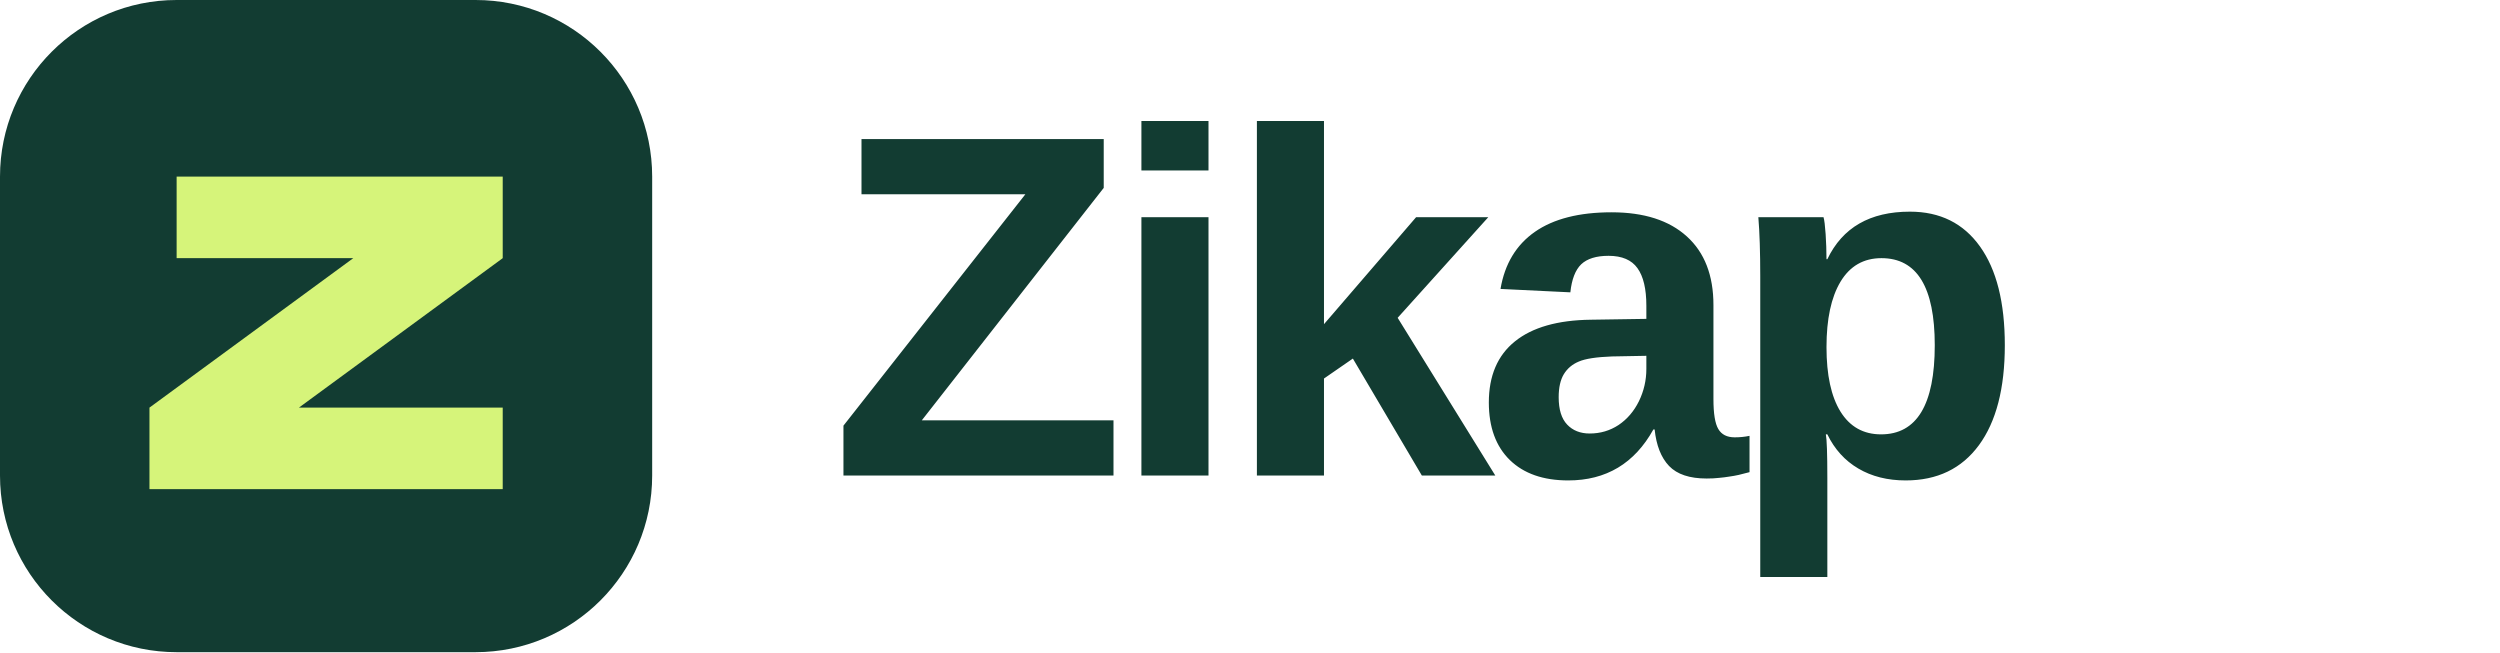
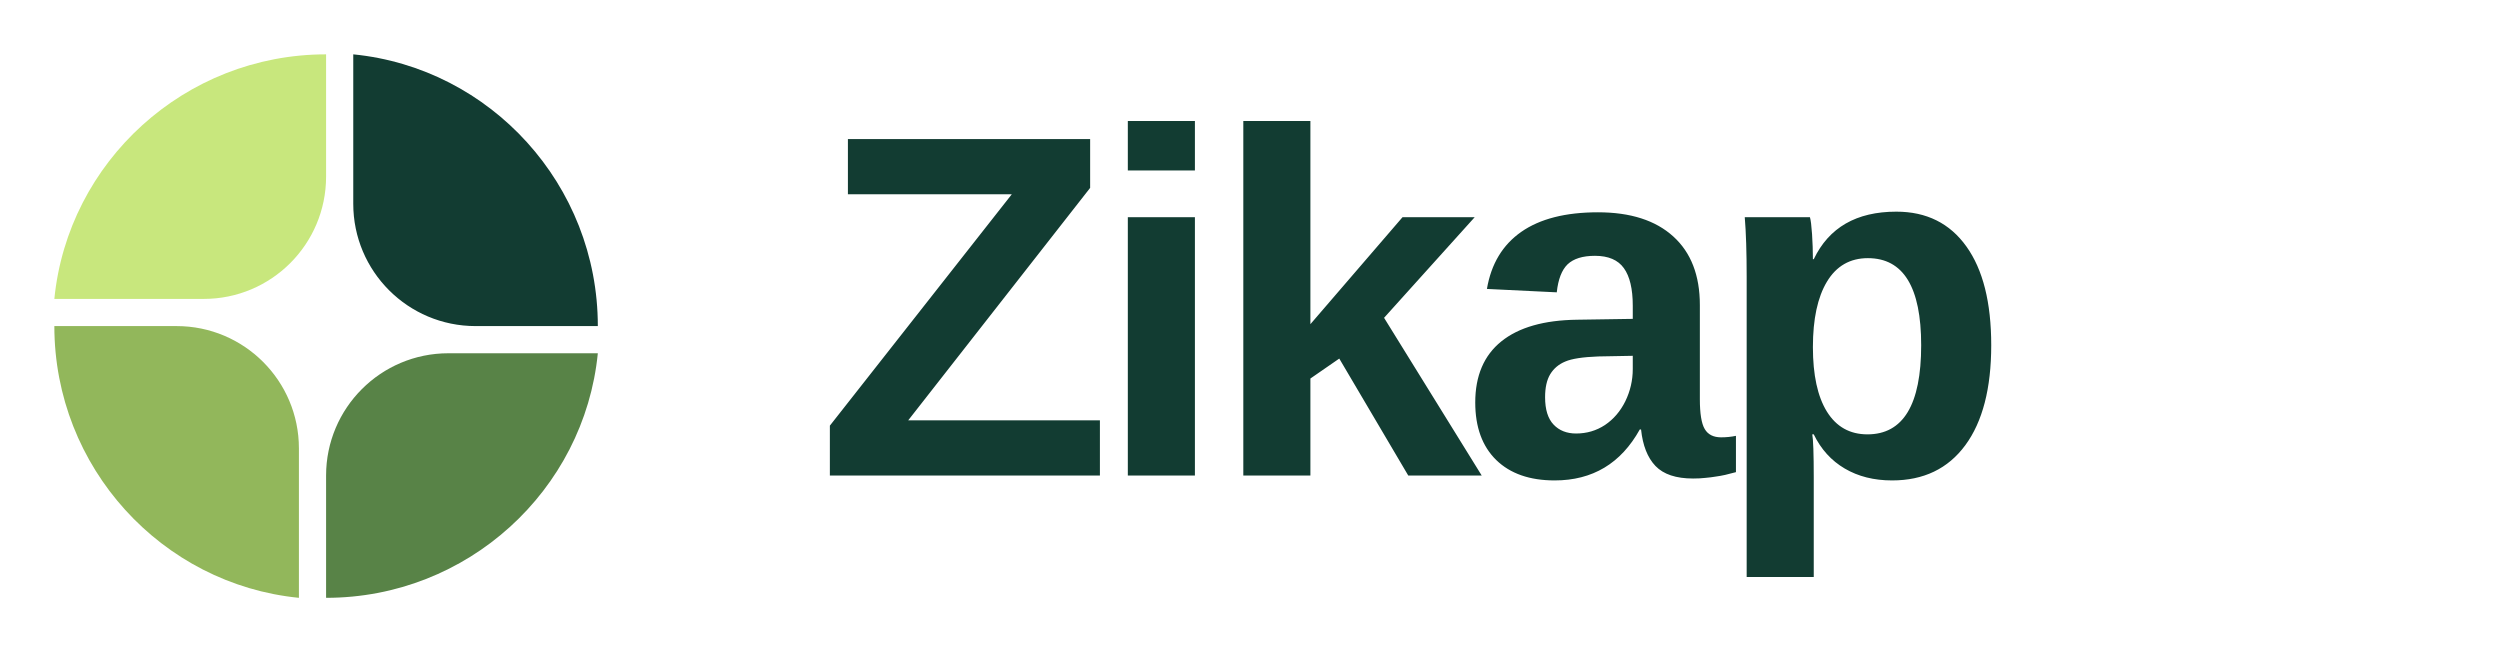
<svg xmlns="http://www.w3.org/2000/svg" viewBox="0 0 184 48" role="img" aria-label="Zikap">
-   <rect width="48" height="48" rx="13" fill="#123c32" />
-   <path d="M13 13h24v6L22 30h15v6H11v-6l15-11H13z" fill="#d6f47a" />
-   <text x="61" y="35" font-family="Arial,Helvetica,sans-serif" font-size="36" font-weight="700" letter-spacing="-1.5" fill="#123c32">Zikap</text>
+   <path d="M26 4C36.1 5 44 13.6 44 24H35C30.03 24 26 19.97 26 15V4Z" fill="#123c32" transform="rotate(0 24 24)" />
+   <path d="M26 4C36.1 5 44 13.6 44 24H35C30.03 24 26 19.97 26 15V4Z" fill="#588347" transform="rotate(90 24 24)" />
+   <path d="M26 4C36.1 5 44 13.6 44 24H35C30.03 24 26 19.97 26 15V4Z" fill="#92b75b" transform="rotate(180 24 24)" />
+   <path d="M26 4C36.1 5 44 13.6 44 24H35C30.03 24 26 19.97 26 15V4Z" fill="#c8e77d" transform="rotate(270 24 24)" />
+   <text x="60" y="35" font-family="Arial,Helvetica,sans-serif" font-size="36" font-weight="700" letter-spacing="-1.5" fill="#123c32">Zikap</text>
</svg>
